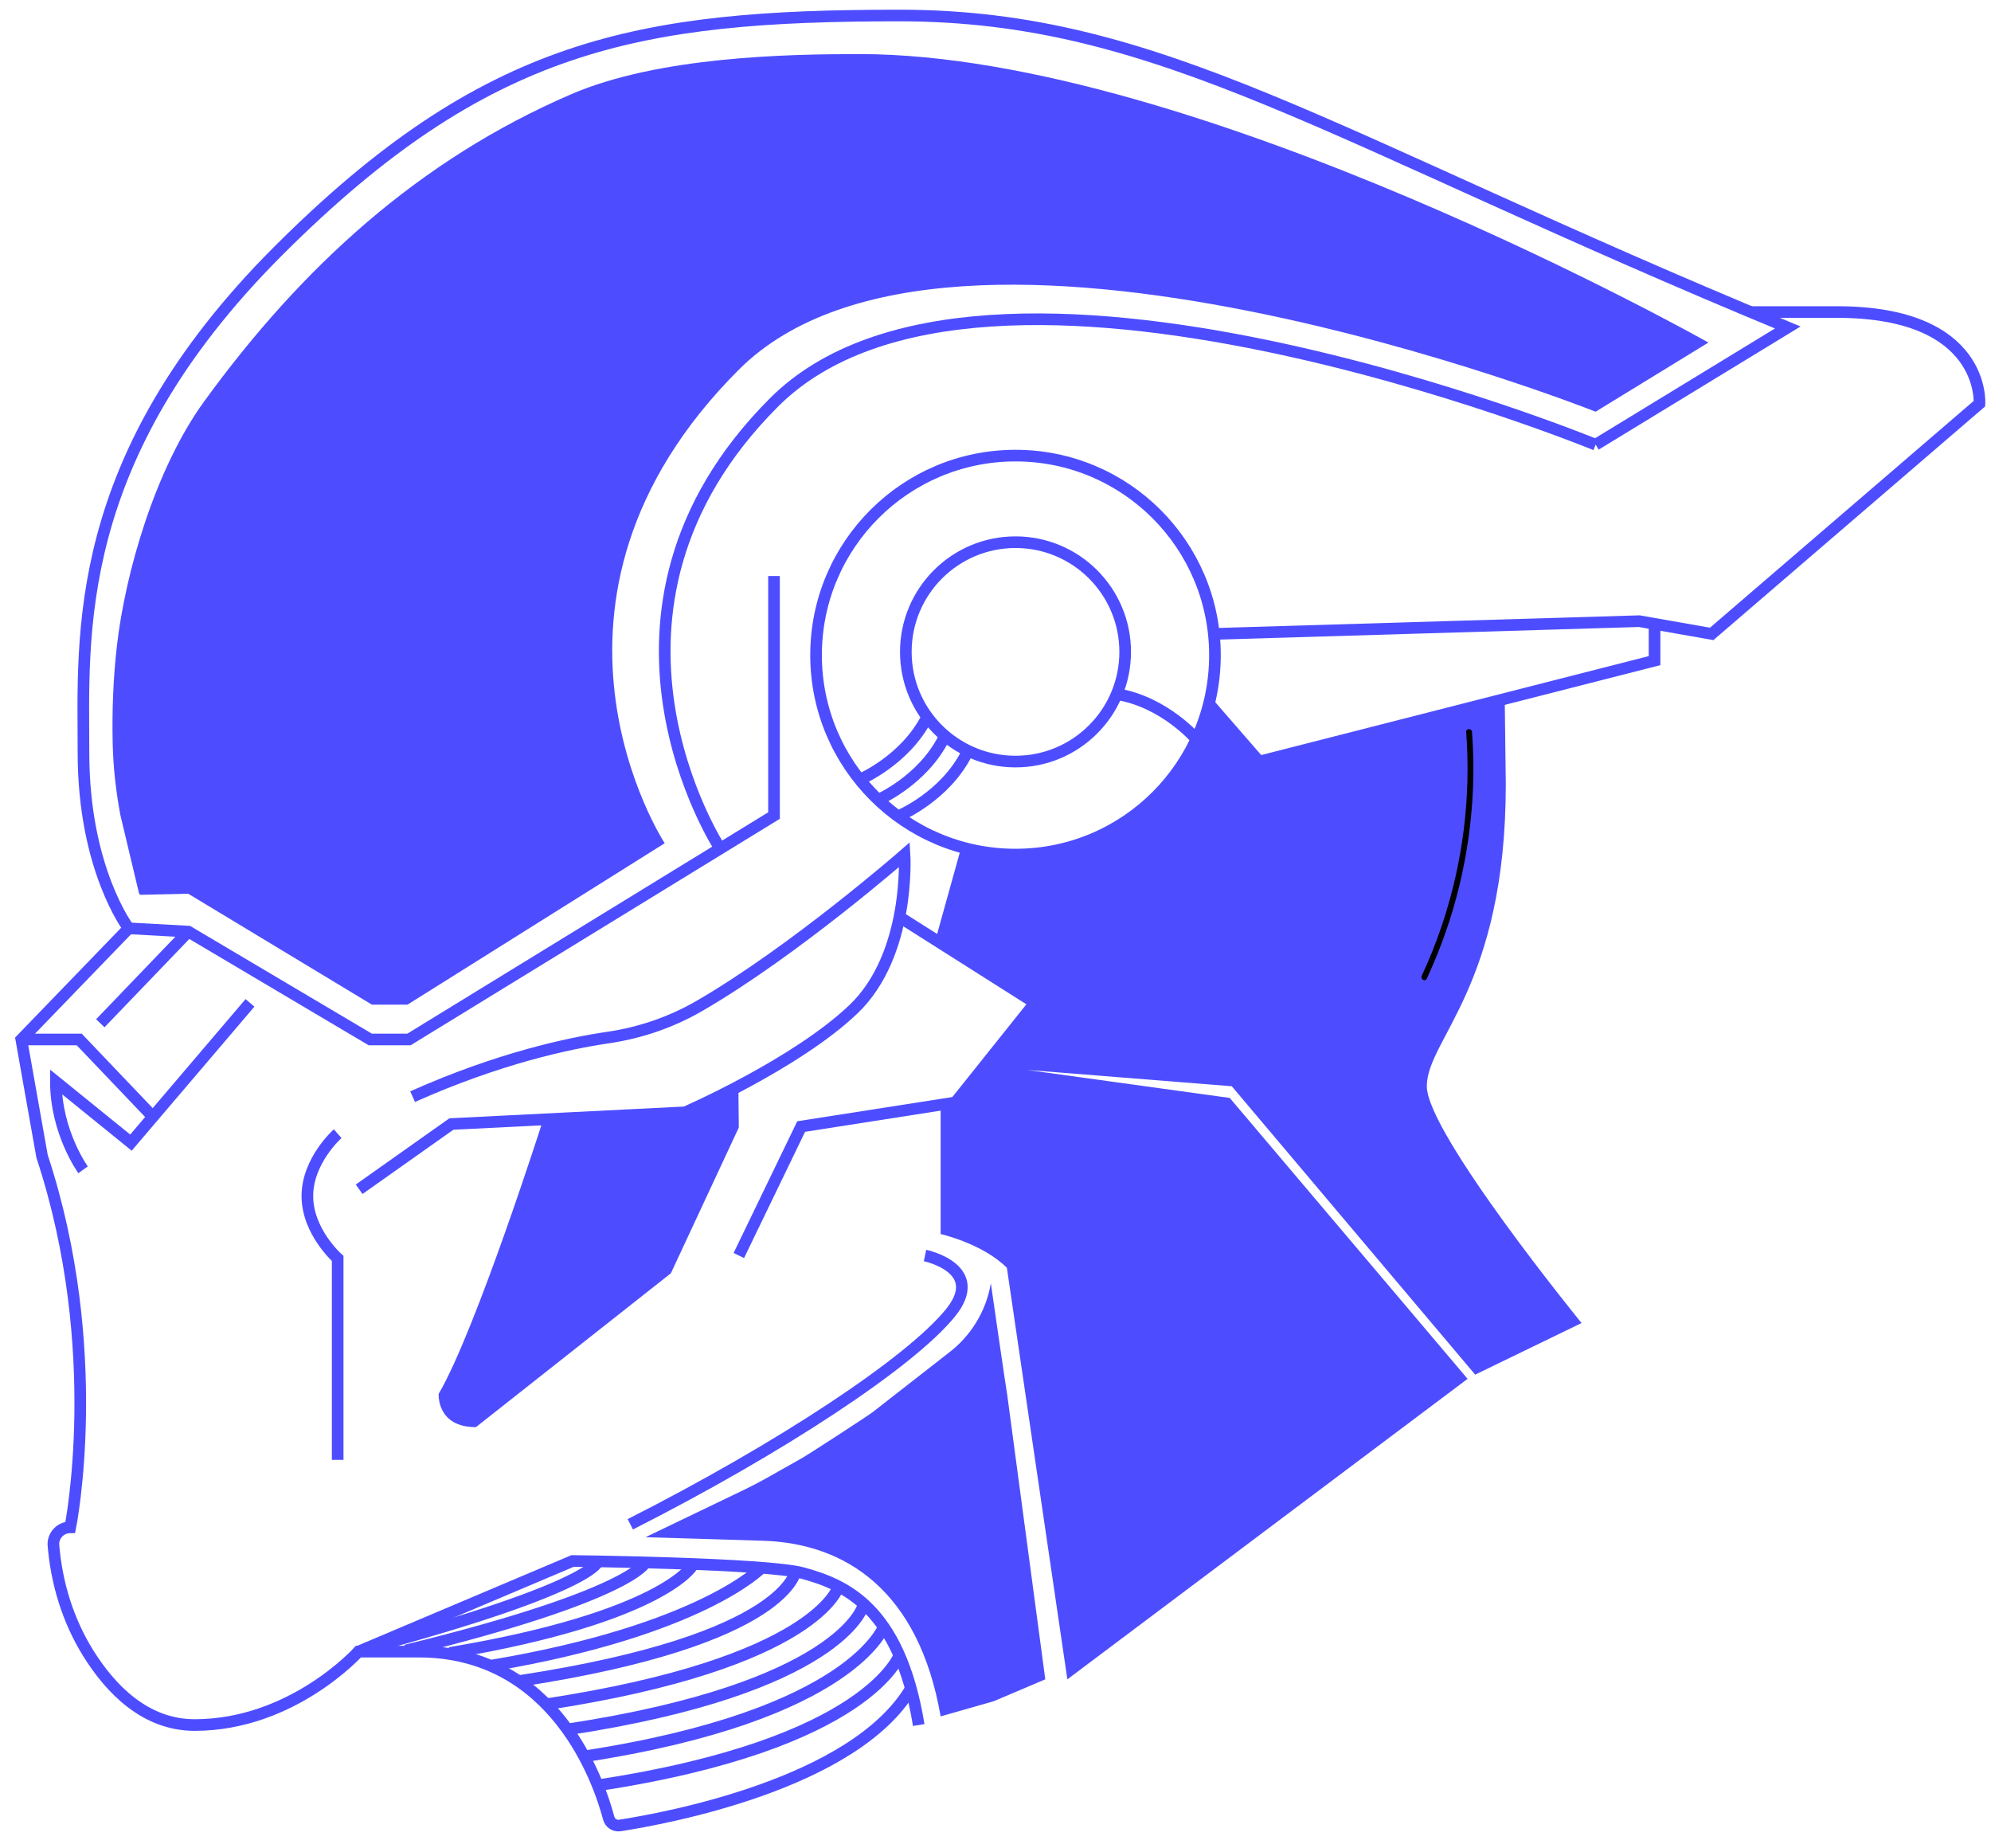
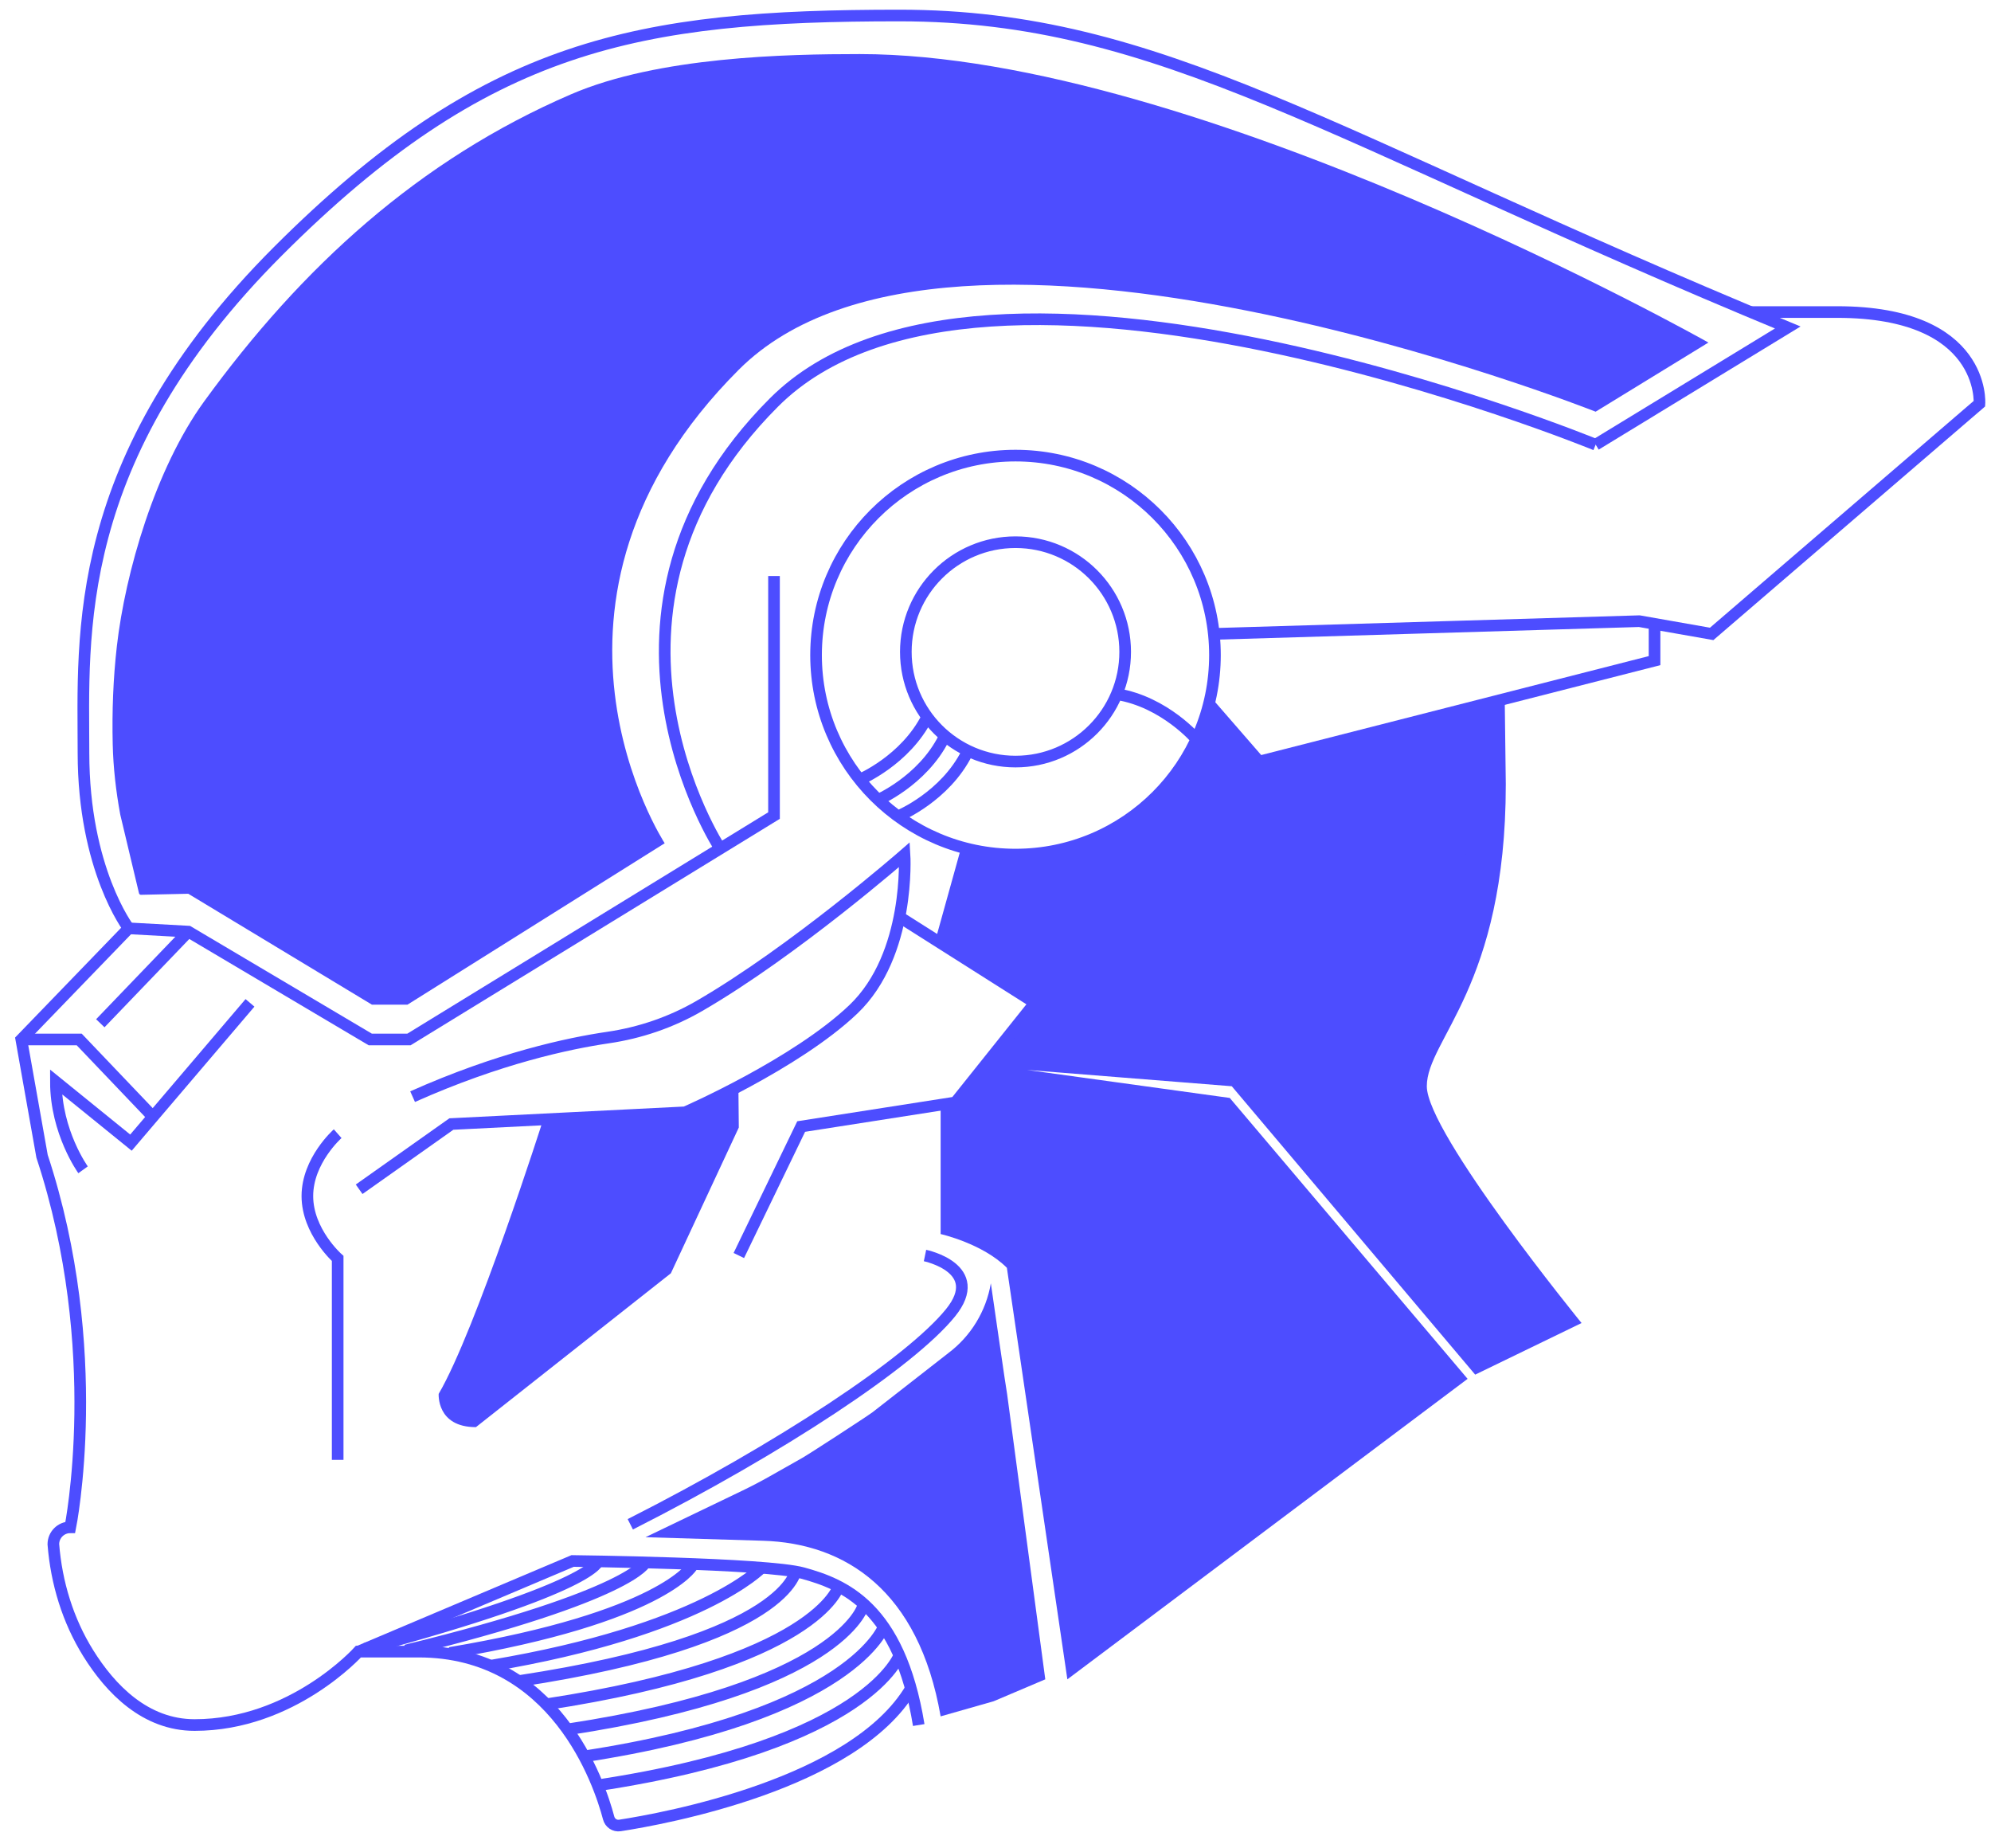
<svg xmlns="http://www.w3.org/2000/svg" width="1027" height="953" viewBox="0 0 1027 953" fill="none">
  <path d="M485.2 569.75V636.43C485.2 636.43 506.82 641.28 519.37 653.84L550.57 866.07L757.02 711.11L634.33 566.23L529.79 551.79L635.38 560.2L760.93 708.93L815.8 682.32C815.8 682.32 735.98 584.41 735.98 560.2C735.98 535.99 776.72 509.02 776.72 404.44L776.17 360.42L649.5 392.75L623.61 365.42C623.61 365.42 619.73 400.06 571.65 428.95C571.65 428.95 544.38 449.09 498.76 437.64L485.2 486.37L533.86 517.21L492.84 568.56L485.2 569.75Z" fill="#4D4DFF" />
  <path d="M332.95 792.77L393.54 794.6C435.86 795.88 473.9 820.01 485.2 885.17L512.56 877.37L539.18 866.07L519.52 719.16C519.35 719.08 511.1 661.82 511.1 661.82C508.65 676.21 500.78 689.11 489.1 697.87L450.13 728.28C447.06 730.58 417.1 750.06 413.74 751.93L396.83 761.49C392.27 764.07 387.62 766.5 382.89 768.77L332.96 792.77H332.95Z" fill="#4D4DFF" />
  <path d="M477.14 647.5C477.14 647.5 508.89 654.06 490.31 677.02C469.64 702.56 402.59 746.86 325.12 786.11" stroke="#4D4DFF" stroke-width="6" stroke-miterlimit="10" />
  <path d="M469.85 870.81C440.66 920.14 342.48 937.93 319.76 941.44C317.11 941.85 314.64 940.18 313.96 937.59C309.12 919.29 286.5 851.78 215.96 851.78H184.88C184.88 851.78 150.88 889.64 100.37 889.64C74.93 889.64 57.03 871.07 45.54 852.64C34.99 835.71 29.1 816.3 27.52 796.41C27.52 791.58 31.43 787.67 36.26 787.67C36.26 787.67 54.72 696.36 21.69 596.31L11 536.08L66.37 478.77C66.37 478.77 43.06 448.34 43.06 388.27C43.06 328.2 36.04 236.9 143.38 129.56C250.72 22.22 329.22 8 463.96 8C598.7 8 684.66 70.78 922.16 168.89L823.08 229.32" stroke="#4D4DFF" stroke-width="6" stroke-miterlimit="10" />
  <path d="M42.85 603.29C42.85 603.29 28.84 583.94 28.84 557.91L67.55 589.28L128.95 517.2" stroke="#4D4DFF" stroke-width="6" stroke-miterlimit="10" />
  <path d="M11 536.08H40.86L78.9 575.96" stroke="#4D4DFF" stroke-width="6" stroke-miterlimit="10" />
  <path d="M51.74 527.72L97.13 480.46" stroke="#4D4DFF" stroke-width="6" stroke-miterlimit="10" />
  <path d="M399.25 297.05V420.61L210.96 536.07H190.98L97.12 480.45L66.36 478.76" stroke="#4D4DFF" stroke-width="6" stroke-miterlimit="10" />
  <path d="M902.91 160.93H947.66C1024.42 160.93 1021.04 208.17 1021.04 208.17L882.92 326.92L845.59 320.35L626.12 326.92" stroke="#4D4DFF" stroke-width="6" stroke-miterlimit="10" />
  <path d="M853.45 321.73V340.7L649.5 392.76L623.61 362.97" stroke="#4D4DFF" stroke-width="6" stroke-miterlimit="10" />
  <path d="M498.76 437.64L485.2 486.37" stroke="#4D4DFF" stroke-width="6" stroke-miterlimit="10" />
  <path d="M212.83 565.57C257.22 545.74 293.33 538.07 313.55 535.11C330.17 532.68 346.15 527.23 360.69 518.82C409.69 490.47 466.58 440.73 466.58 440.73C466.58 440.73 469.82 492.24 440.22 520.49C410.62 548.75 353.44 573.64 353.44 573.64L232.82 579.69L185.25 613.33" stroke="#4D4DFF" stroke-width="6" stroke-miterlimit="10" />
  <path d="M174.18 752.88V649.01C174.18 649.01 158.55 635.22 158.55 616.84C158.55 598.46 174.18 584.67 174.18 584.67" stroke="#4D4DFF" stroke-width="6" stroke-miterlimit="10" />
  <path d="M463.95 472.9L533.87 517.2L492.85 568.55L413.26 580.98L381.1 647.5" stroke="#4D4DFF" stroke-width="6" stroke-miterlimit="10" />
  <path d="M443.46 402.06C443.46 402.06 467 392.2 478.28 369.72M452.11 412.89C452.11 412.89 475.65 403.03 486.93 380.55M463.95 420.63C463.95 420.63 487.49 410.77 498.77 388.29M617.39 381.49C617.39 381.49 600.92 361.99 576.09 357.98M823.07 229.35C823.07 229.35 507.17 99.63 399.26 207.53C291.35 315.44 371.5 437.66 371.5 437.66M523.82 279.62C555.06 279.62 580.39 304.95 580.39 336.19C580.39 367.43 555.06 392.76 523.82 392.76C492.58 392.76 467.25 367.43 467.25 336.19C467.25 304.95 492.58 279.62 523.82 279.62ZM420.94 337.85C420.94 394.67 467 440.73 523.82 440.73C580.64 440.73 626.7 394.67 626.7 337.85C626.7 281.03 580.64 234.97 523.82 234.97C467 234.97 420.94 281.03 420.94 337.85Z" stroke="#4D4DFF" stroke-width="6" stroke-miterlimit="10" />
  <path d="M342.86 434.88C342.86 434.88 261.44 310.31 381.08 190.67C491.08 80.67 823.06 212.32 823.06 212.32L881.24 176.66C881.24 176.66 617.38 27.89 443.45 27.89C405.94 27.89 339.62 29.19 294.59 48.61C216.03 82.49 155.56 137.82 105.29 207.05C80.07 241.78 64.61 295.34 60.28 333.24C58.37 350.01 57.75 366.89 58.14 383.76C58.42 395.96 59.82 408.1 62.03 420.1L71.7 460.67C71.81 461.14 72.24 461.48 72.73 461.47L97.11 460.93L191.85 518.13H210.18L342.85 434.89L342.86 434.88Z" fill="#4D4DFF" />
-   <path d="M756.29 377.47C757.54 394.19 757.13 411.02 755.06 427.66C752.99 444.38 749.21 460.91 743.87 476.89C740.87 485.86 737.36 494.66 733.36 503.24C732.55 504.98 735.13 506.5 735.95 504.75C743.15 489.3 748.82 473.15 752.82 456.57C756.8 440.07 759.15 423.17 759.81 406.22C760.18 396.64 760.01 387.04 759.29 377.47C759.15 375.56 756.15 375.54 756.29 377.47Z" fill="#000000" />
+   <path d="M756.29 377.47C757.54 394.19 757.13 411.02 755.06 427.66C752.99 444.38 749.21 460.91 743.87 476.89C740.87 485.86 737.36 494.66 733.36 503.24C732.55 504.98 735.13 506.5 735.95 504.75C743.15 489.3 748.82 473.15 752.82 456.57C756.8 440.07 759.15 423.17 759.81 406.22C760.18 396.64 760.01 387.04 759.29 377.47C759.15 375.56 756.15 375.54 756.29 377.47Z" fill="#4D4DFF" />
  <path d="M184.87 851.78L295.38 805.03C295.38 805.03 395.51 806.16 414.13 811.29C434.92 817.02 463.94 828.32 473.9 889.64" stroke="#4D4DFF" stroke-width="6" stroke-miterlimit="10" />
  <path d="M464.16 853.1C464.16 853.1 448.94 899.38 308.31 920.74M300.27 905.98C440.9 884.61 456.12 838.34 456.12 838.34M292.66 891.92C433.29 870.55 445.07 828.56 445.07 828.56M281.27 879.02C421.9 857.65 432.53 818.2 432.53 818.2M267.49 866.99C408.12 845.62 410.62 809.44 410.62 809.44M253.05 859.07C362.04 840.79 392.81 808.52 392.81 808.52M232.02 852.46C341.01 834.18 356.9 807.8 356.9 807.8M209.31 851.18C326.34 822.57 332.95 805.78 332.95 805.78M188.05 850.42C308.31 818.19 308.5 805.02 308.5 805.02" stroke="#4D4DFF" stroke-width="6" stroke-miterlimit="10" />
  <path d="M280.22 577.31C280.22 577.31 245.49 686.14 226.28 718.84C226.28 718.84 225.06 736.01 245.49 736.01L346.05 656.66L381.09 581.49L380.88 560.24L353.44 573.63L280.23 577.3L280.22 577.31Z" fill="#4D4DFF" />
</svg>
